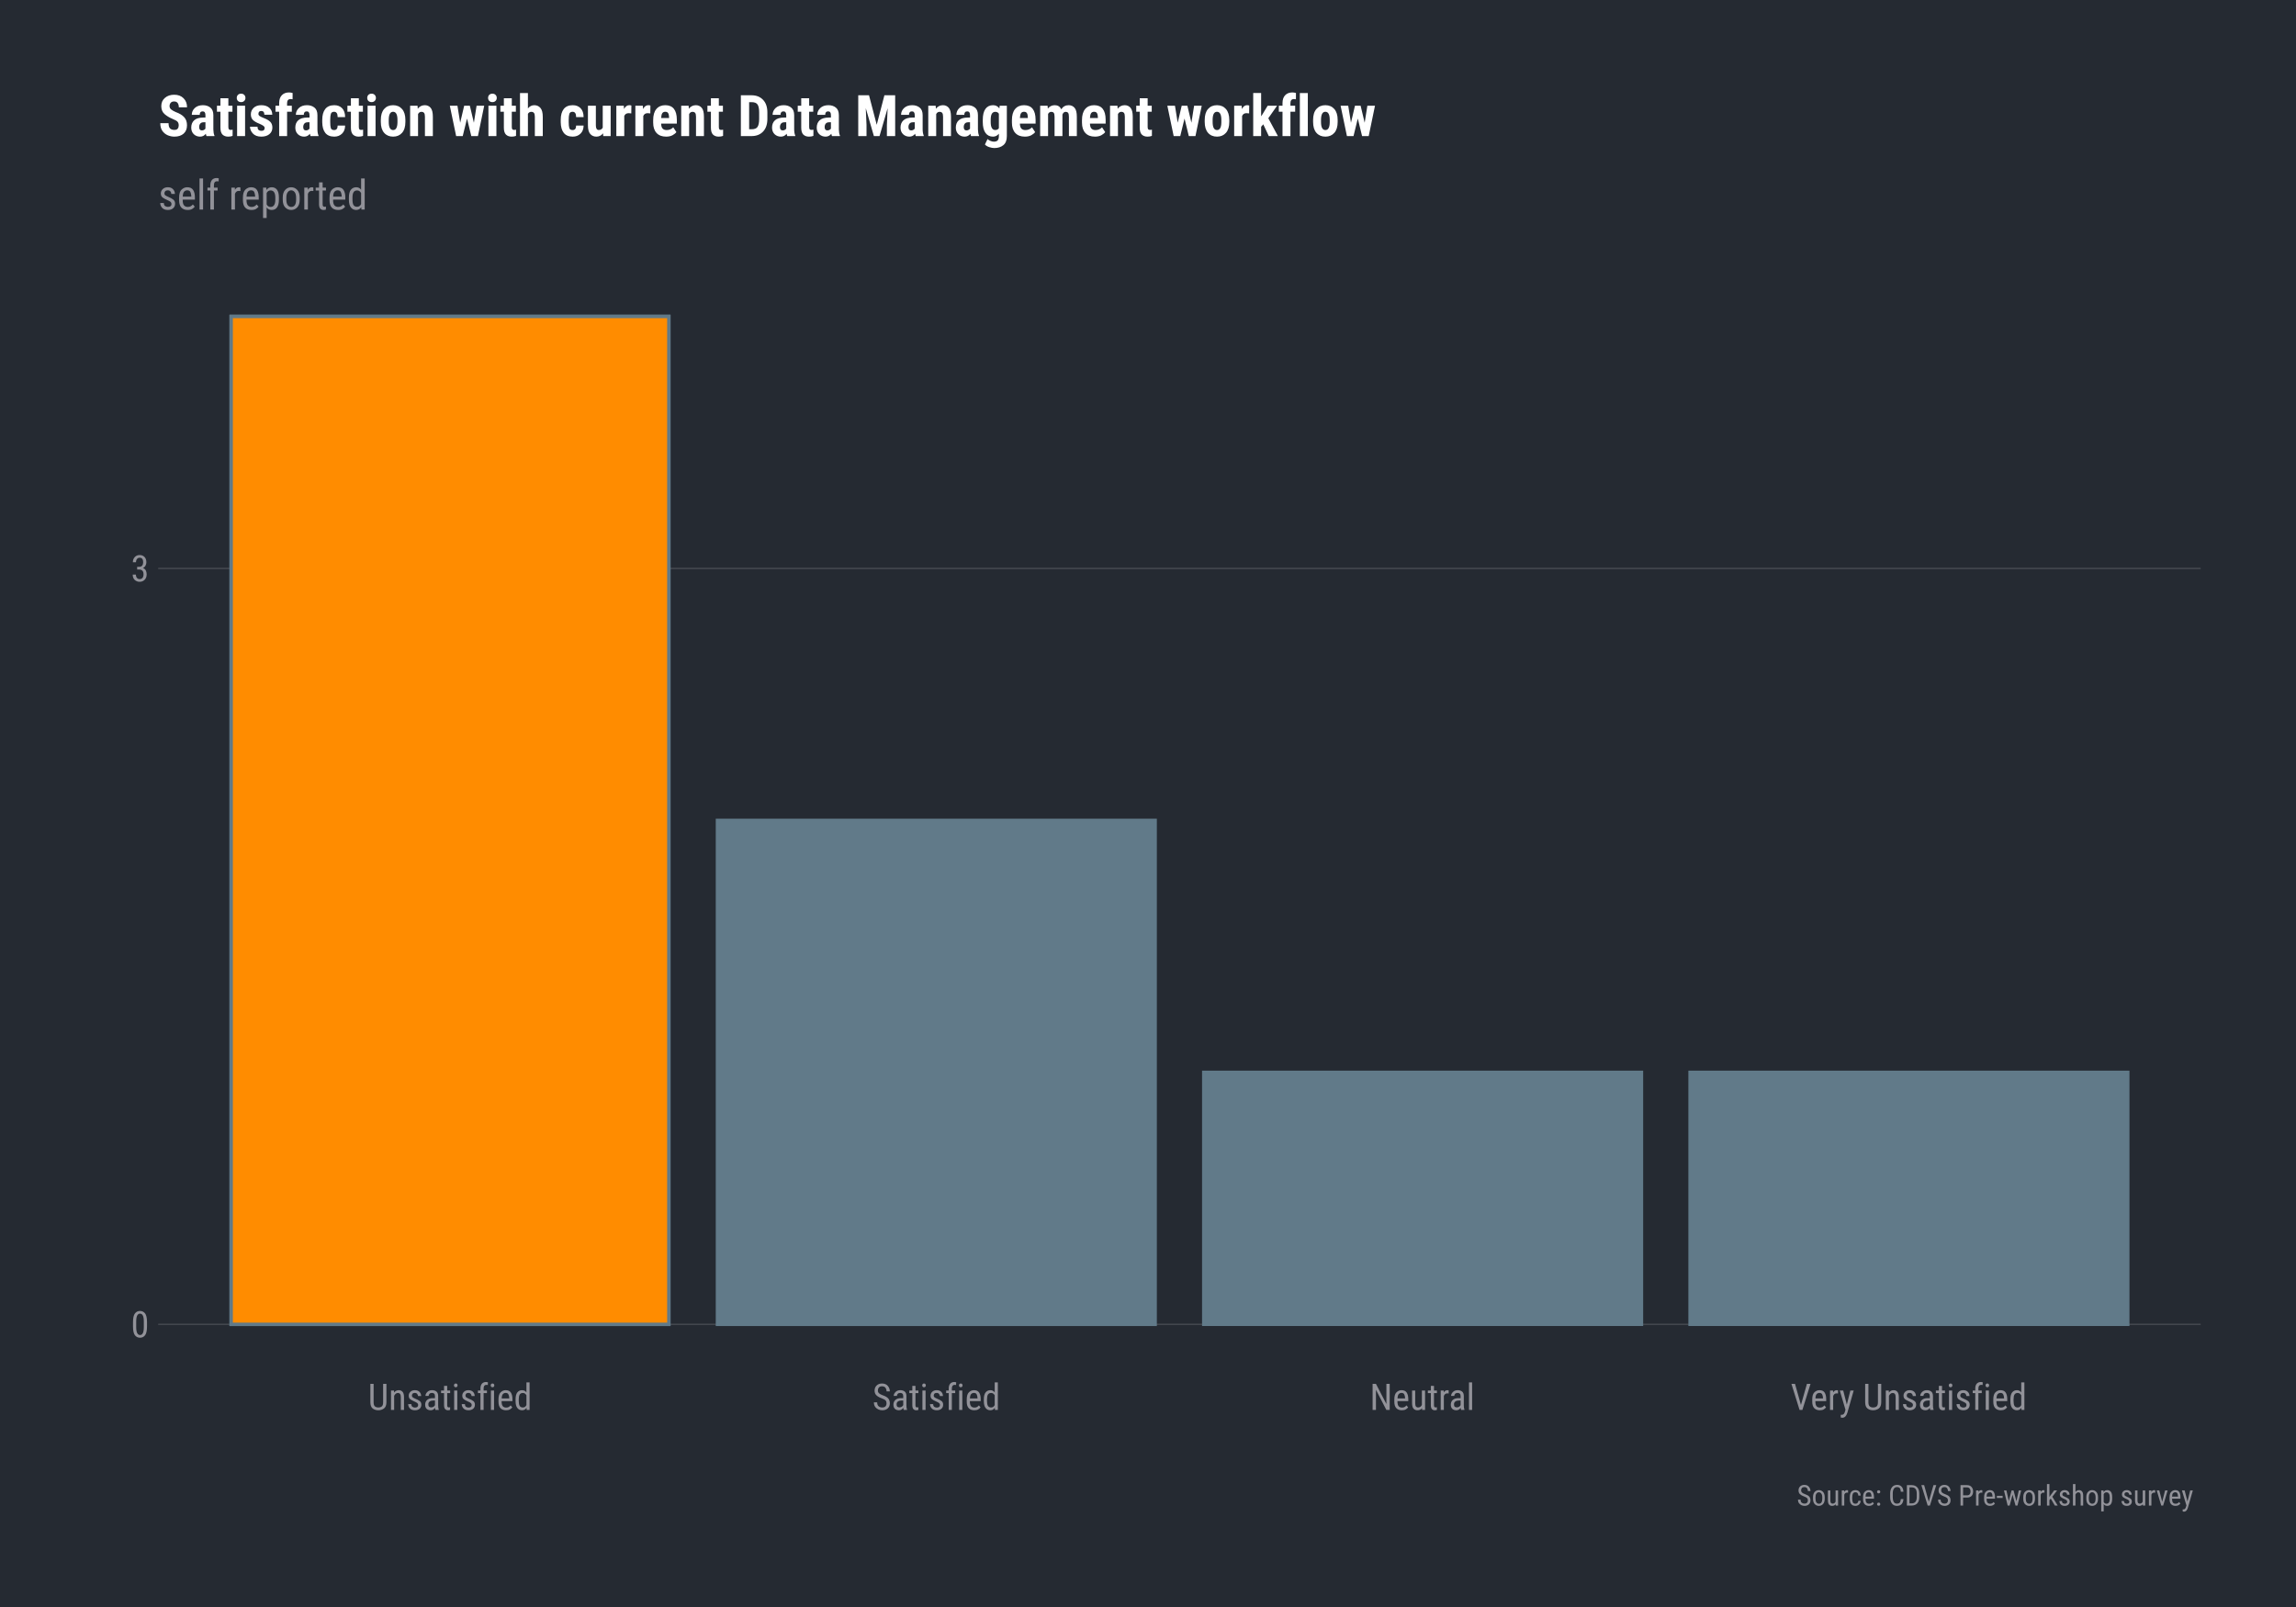
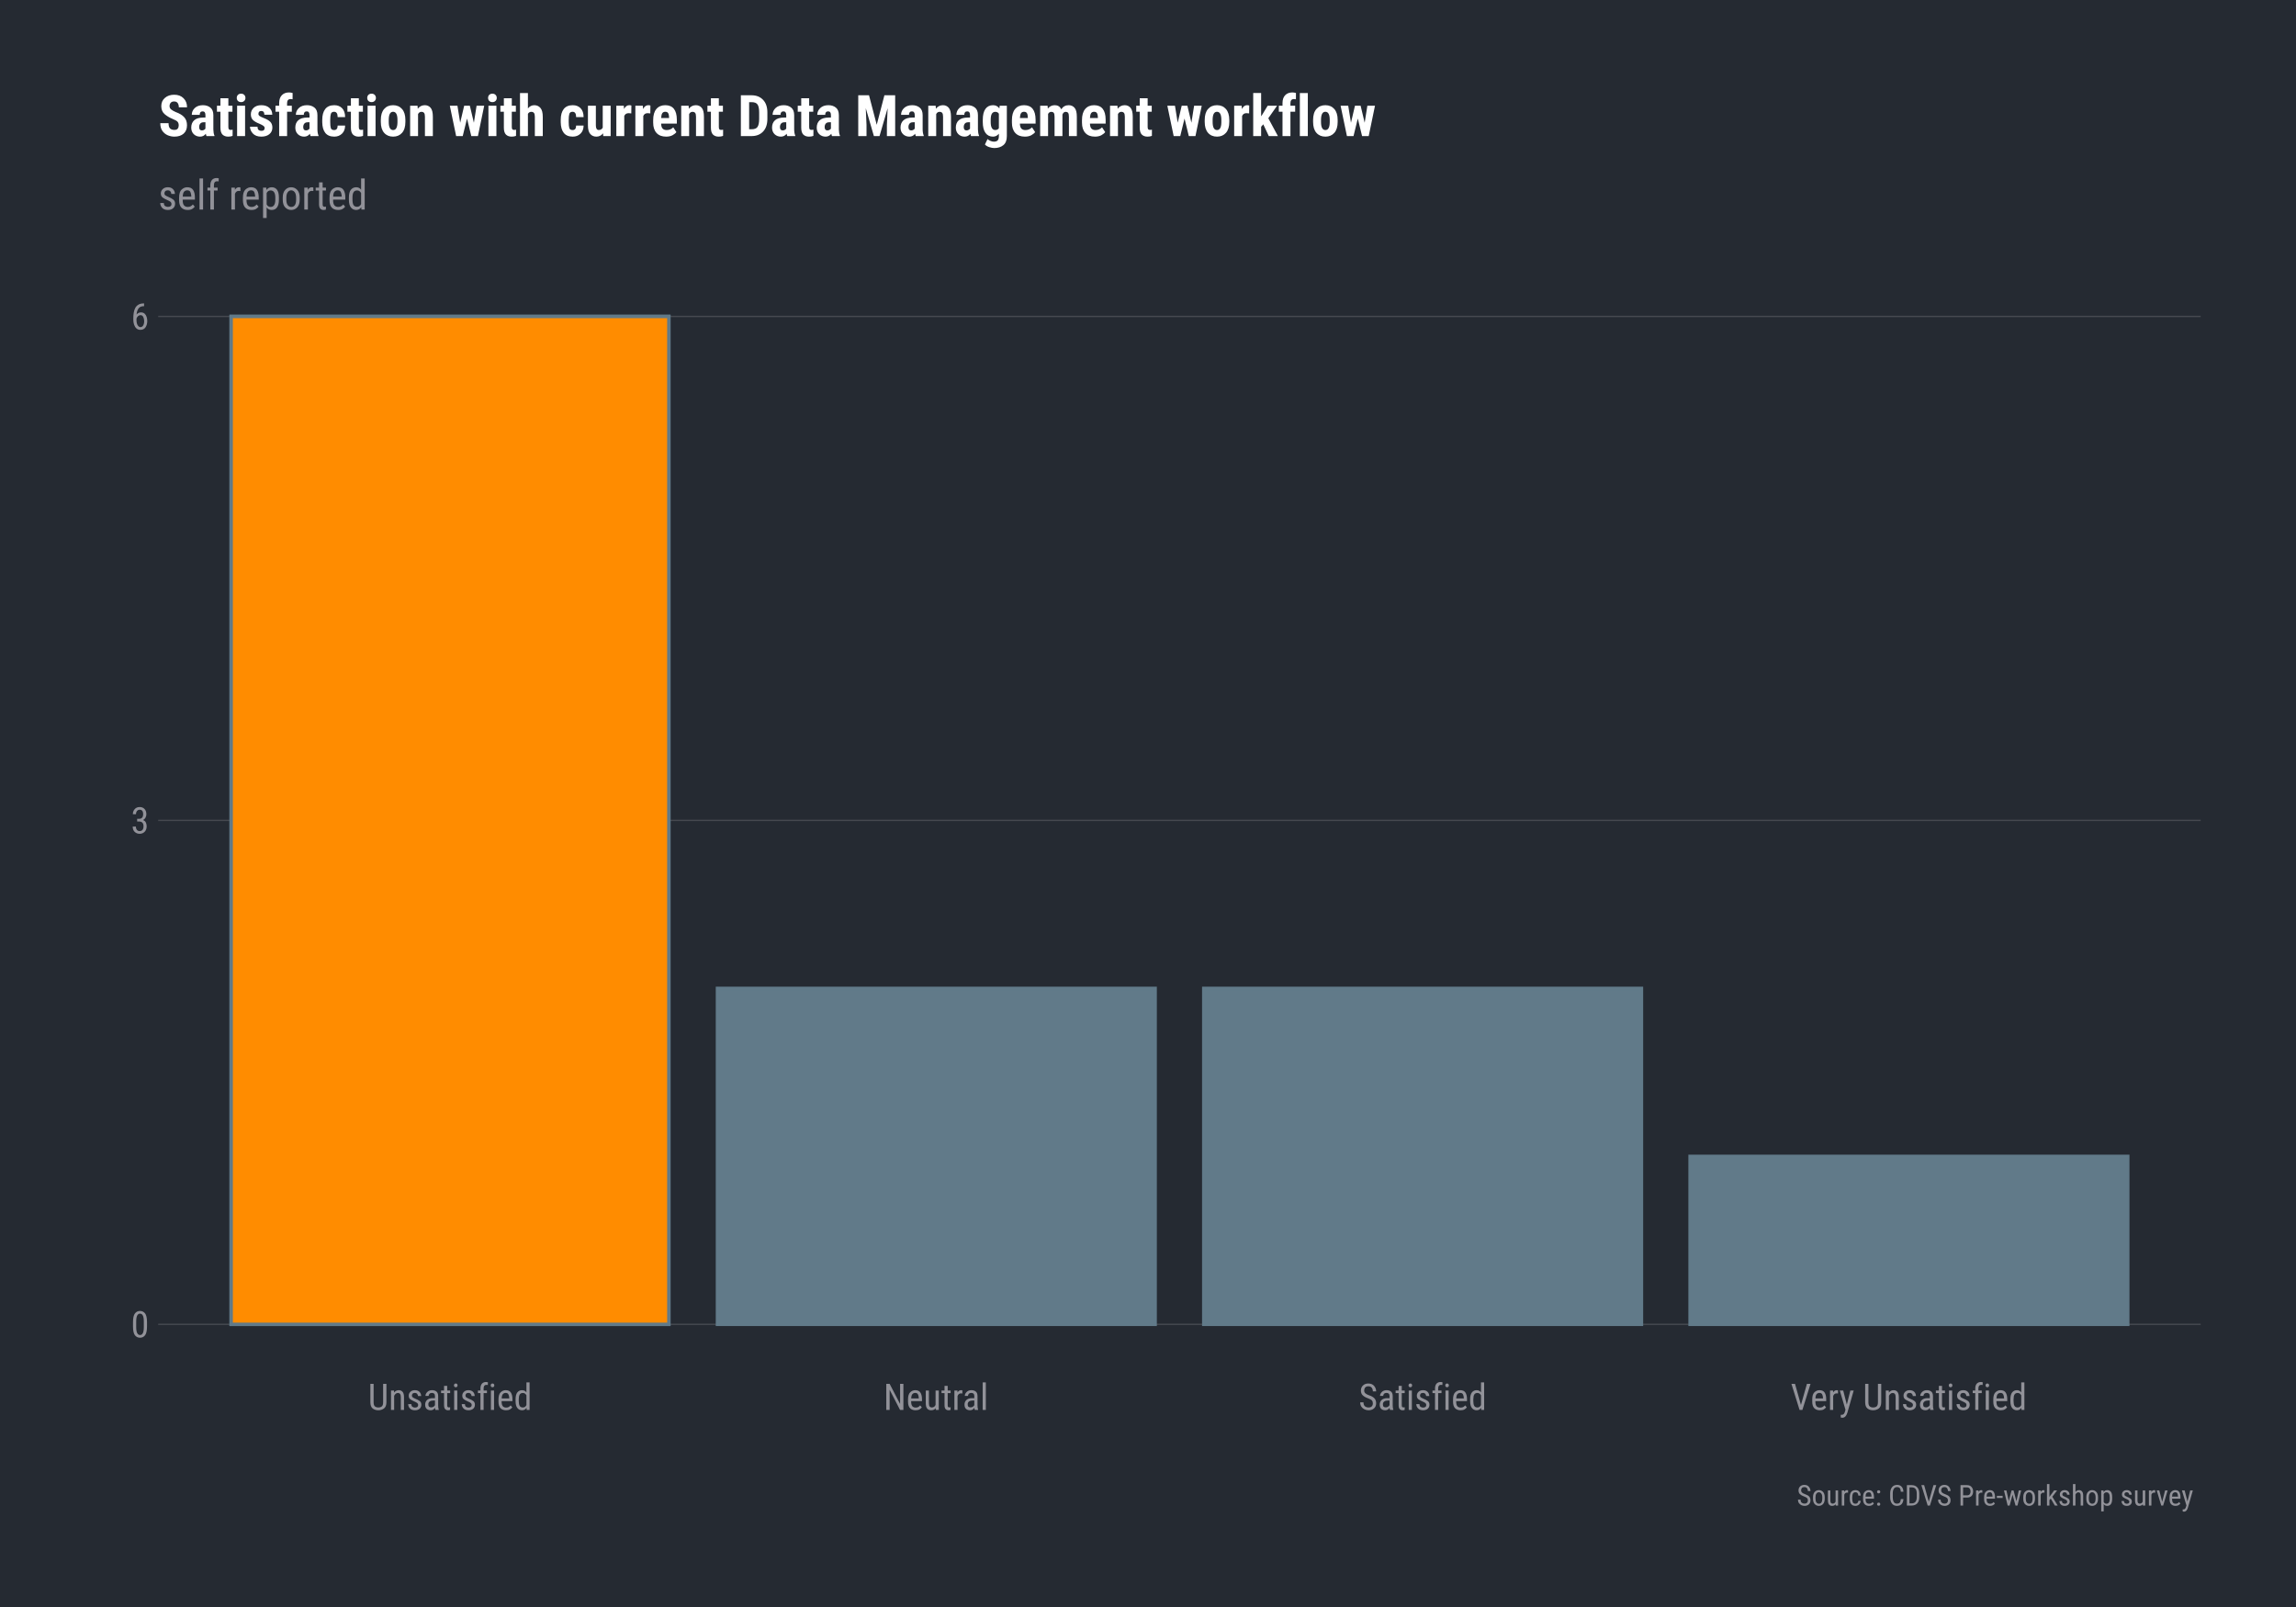
<svg xmlns="http://www.w3.org/2000/svg" viewBox="0 0 720.00 504.00">
  <defs>
    <style type="text/css">
    line, polyline, polygon, path, rect, circle {
      fill: none;
      stroke: #000000;
      stroke-linecap: round;
      stroke-linejoin: round;
      stroke-miterlimit: 10.00;
    }
  </style>
  </defs>
  <rect width="100%" height="100%" style="stroke: none; fill: #FFFFFF;" />
  <rect x="0" y="0.00" width="720.00" height="504.00" style="stroke-width: 1.12; stroke: #252A32; fill: #252A32;" />
  <defs>
    <clipPath id="cpNDkuNjF8NjkwLjExfDQzMS4xNXw4My40NQ==">
      <rect x="49.61" y="83.45" width="640.50" height="347.71" />
    </clipPath>
  </defs>
  <rect x="49.61" y="83.45" width="640.50" height="347.71" style="stroke-width: 1.12; stroke: #252A32; fill: #252A32;" clip-path="url(#cpNDkuNjF8NjkwLjExfDQzMS4xNXw4My40NQ==)" />
  <polyline points="49.61,415.35 690.11,415.35 " style="stroke-width: 0.43; stroke: #464950; stroke-linecap: butt;" clip-path="url(#cpNDkuNjF8NjkwLjExfDQzMS4xNXw4My40NQ==)" />
-   <polyline points="49.61,178.28 690.11,178.28 " style="stroke-width: 0.43; stroke: #464950; stroke-linecap: butt;" clip-path="url(#cpNDkuNjF8NjkwLjExfDQzMS4xNXw4My40NQ==)" />
+   <polyline points="49.61,257.30 690.11,257.30 " style="stroke-width: 0.43; stroke: #464950; stroke-linecap: butt;" clip-path="url(#cpNDkuNjF8NjkwLjExfDQzMS4xNXw4My40NQ==)" />
+   <polyline points="49.61,99.25 690.11,99.25 " style="stroke-width: 0.43; stroke: #464950; stroke-linecap: butt;" clip-path="url(#cpNDkuNjF8NjkwLjExfDQzMS4xNXw4My40NQ==)" />
  <rect x="72.49" y="99.25" width="137.25" height="316.10" style="stroke-width: 1.07; stroke: #617A89; stroke-linecap: square; stroke-linejoin: miter; fill: #617A89;" clip-path="url(#cpNDkuNjF8NjkwLjExfDQzMS4xNXw4My40NQ==)" />
-   <rect x="224.99" y="257.30" width="137.25" height="158.05" style="stroke-width: 1.07; stroke: #617A89; stroke-linecap: square; stroke-linejoin: miter; fill: #617A89;" clip-path="url(#cpNDkuNjF8NjkwLjExfDQzMS4xNXw4My40NQ==)" />
-   <rect x="377.49" y="336.32" width="137.25" height="79.02" style="stroke-width: 1.07; stroke: #617A89; stroke-linecap: square; stroke-linejoin: miter; fill: #617A89;" clip-path="url(#cpNDkuNjF8NjkwLjExfDQzMS4xNXw4My40NQ==)" />
-   <rect x="529.99" y="336.32" width="137.25" height="79.02" style="stroke-width: 1.07; stroke: #617A89; stroke-linecap: square; stroke-linejoin: miter; fill: #617A89;" clip-path="url(#cpNDkuNjF8NjkwLjExfDQzMS4xNXw4My40NQ==)" />
+   <rect x="224.99" y="309.98" width="137.25" height="105.37" style="stroke-width: 1.07; stroke: #617A89; stroke-linecap: square; stroke-linejoin: miter; fill: #617A89;" clip-path="url(#cpNDkuNjF8NjkwLjExfDQzMS4xNXw4My40NQ==)" />
+   <rect x="377.49" y="309.98" width="137.25" height="105.37" style="stroke-width: 1.07; stroke: #617A89; stroke-linecap: square; stroke-linejoin: miter; fill: #617A89;" clip-path="url(#cpNDkuNjF8NjkwLjExfDQzMS4xNXw4My40NQ==)" />
+   <rect x="529.99" y="362.67" width="137.25" height="52.68" style="stroke-width: 1.07; stroke: #617A89; stroke-linecap: square; stroke-linejoin: miter; fill: #617A89;" clip-path="url(#cpNDkuNjF8NjkwLjExfDQzMS4xNXw4My40NQ==)" />
  <rect x="72.49" y="99.25" width="137.25" height="316.10" style="stroke-width: 1.07; stroke: #617A89; stroke-linecap: square; stroke-linejoin: miter; fill: #FF8C00;" clip-path="url(#cpNDkuNjF8NjkwLjExfDQzMS4xNXw4My40NQ==)" />
  <defs>
    <clipPath id="cpMC4wMHw3MjAuMDB8NTA0LjAwfDAuMDA=">
      <rect x="0.00" y="0.00" width="720.00" height="504.00" />
    </clipPath>
  </defs>
  <g clip-path="url(#cpMC4wMHw3MjAuMDB8NTA0LjAwfDAuMDA=)">
    <text x="41.07" y="419.44" style="font-size: 11.50px; fill: #929299; font-family: Roboto Condensed;" textLength="5.68px" lengthAdjust="spacingAndGlyphs">0</text>
  </g>
  <g clip-path="url(#cpMC4wMHw3MjAuMDB8NTA0LjAwfDAuMDA=)">
-     <text x="41.07" y="182.36" style="font-size: 11.50px; fill: #929299; font-family: Roboto Condensed;" textLength="5.68px" lengthAdjust="spacingAndGlyphs">3</text>
+     <text x="41.07" y="261.39" style="font-size: 11.50px; fill: #929299; font-family: Roboto Condensed;" textLength="5.68px" lengthAdjust="spacingAndGlyphs">3</text>
+   </g>
+   <g clip-path="url(#cpMC4wMHw3MjAuMDB8NTA0LjAwfDAuMDA=)">
+     <text x="41.07" y="103.34" style="font-size: 11.50px; fill: #929299; font-family: Roboto Condensed;" textLength="5.68px" lengthAdjust="spacingAndGlyphs">6</text>
  </g>
  <g clip-path="url(#cpMC4wMHw3MjAuMDB8NTA0LjAwfDAuMDA=)">
    <text x="115.41" y="442.19" style="font-size: 11.50px; fill: #929299; font-family: Roboto Condensed;" textLength="51.40px" lengthAdjust="spacingAndGlyphs">Unsatisfied</text>
  </g>
  <g clip-path="url(#cpMC4wMHw3MjAuMDB8NTA0LjAwfDAuMDA=)">
-     <text x="273.56" y="442.19" style="font-size: 11.50px; fill: #929299; font-family: Roboto Condensed;" textLength="40.10px" lengthAdjust="spacingAndGlyphs">Satisfied</text>
+     <text x="277.06" y="442.19" style="font-size: 11.50px; fill: #929299; font-family: Roboto Condensed;" textLength="33.10px" lengthAdjust="spacingAndGlyphs">Neutral</text>
  </g>
  <g clip-path="url(#cpMC4wMHw3MjAuMDB8NTA0LjAwfDAuMDA=)">
-     <text x="429.56" y="442.19" style="font-size: 11.50px; fill: #929299; font-family: Roboto Condensed;" textLength="33.10px" lengthAdjust="spacingAndGlyphs">Neutral</text>
+     <text x="426.06" y="442.19" style="font-size: 11.50px; fill: #929299; font-family: Roboto Condensed;" textLength="40.10px" lengthAdjust="spacingAndGlyphs">Satisfied</text>
  </g>
  <g clip-path="url(#cpMC4wMHw3MjAuMDB8NTA0LjAwfDAuMDA=)">
    <text x="561.54" y="442.19" style="font-size: 11.50px; fill: #929299; font-family: Roboto Condensed;" textLength="74.15px" lengthAdjust="spacingAndGlyphs">Very Unsatisfied</text>
  </g>
  <g clip-path="url(#cpMC4wMHw3MjAuMDB8NTA0LjAwfDAuMDA=)">
    <text x="49.61" y="65.73" style="font-size: 13.00px; fill: #929299; font-family: Roboto Condensed;" textLength="65.39px" lengthAdjust="spacingAndGlyphs">self reported</text>
  </g>
  <g clip-path="url(#cpMC4wMHw3MjAuMDB8NTA0LjAwfDAuMDA=)">
    <text x="49.61" y="42.68" style="font-size: 18.00px; font-weight: bold; fill: #FFFFFF; font-family: Roboto Condensed;" textLength="381.91px" lengthAdjust="spacingAndGlyphs">Satisfaction with current Data Management workflow</text>
  </g>
  <g clip-path="url(#cpMC4wMHw3MjAuMDB8NTA0LjAwfDAuMDA=)">
    <text x="563.45" y="472.19" style="font-size: 9.00px; fill: #929299; font-family: Roboto Condensed;" textLength="126.66px" lengthAdjust="spacingAndGlyphs">Source:  CDVS Pre-workshop survey</text>
  </g>
</svg>
